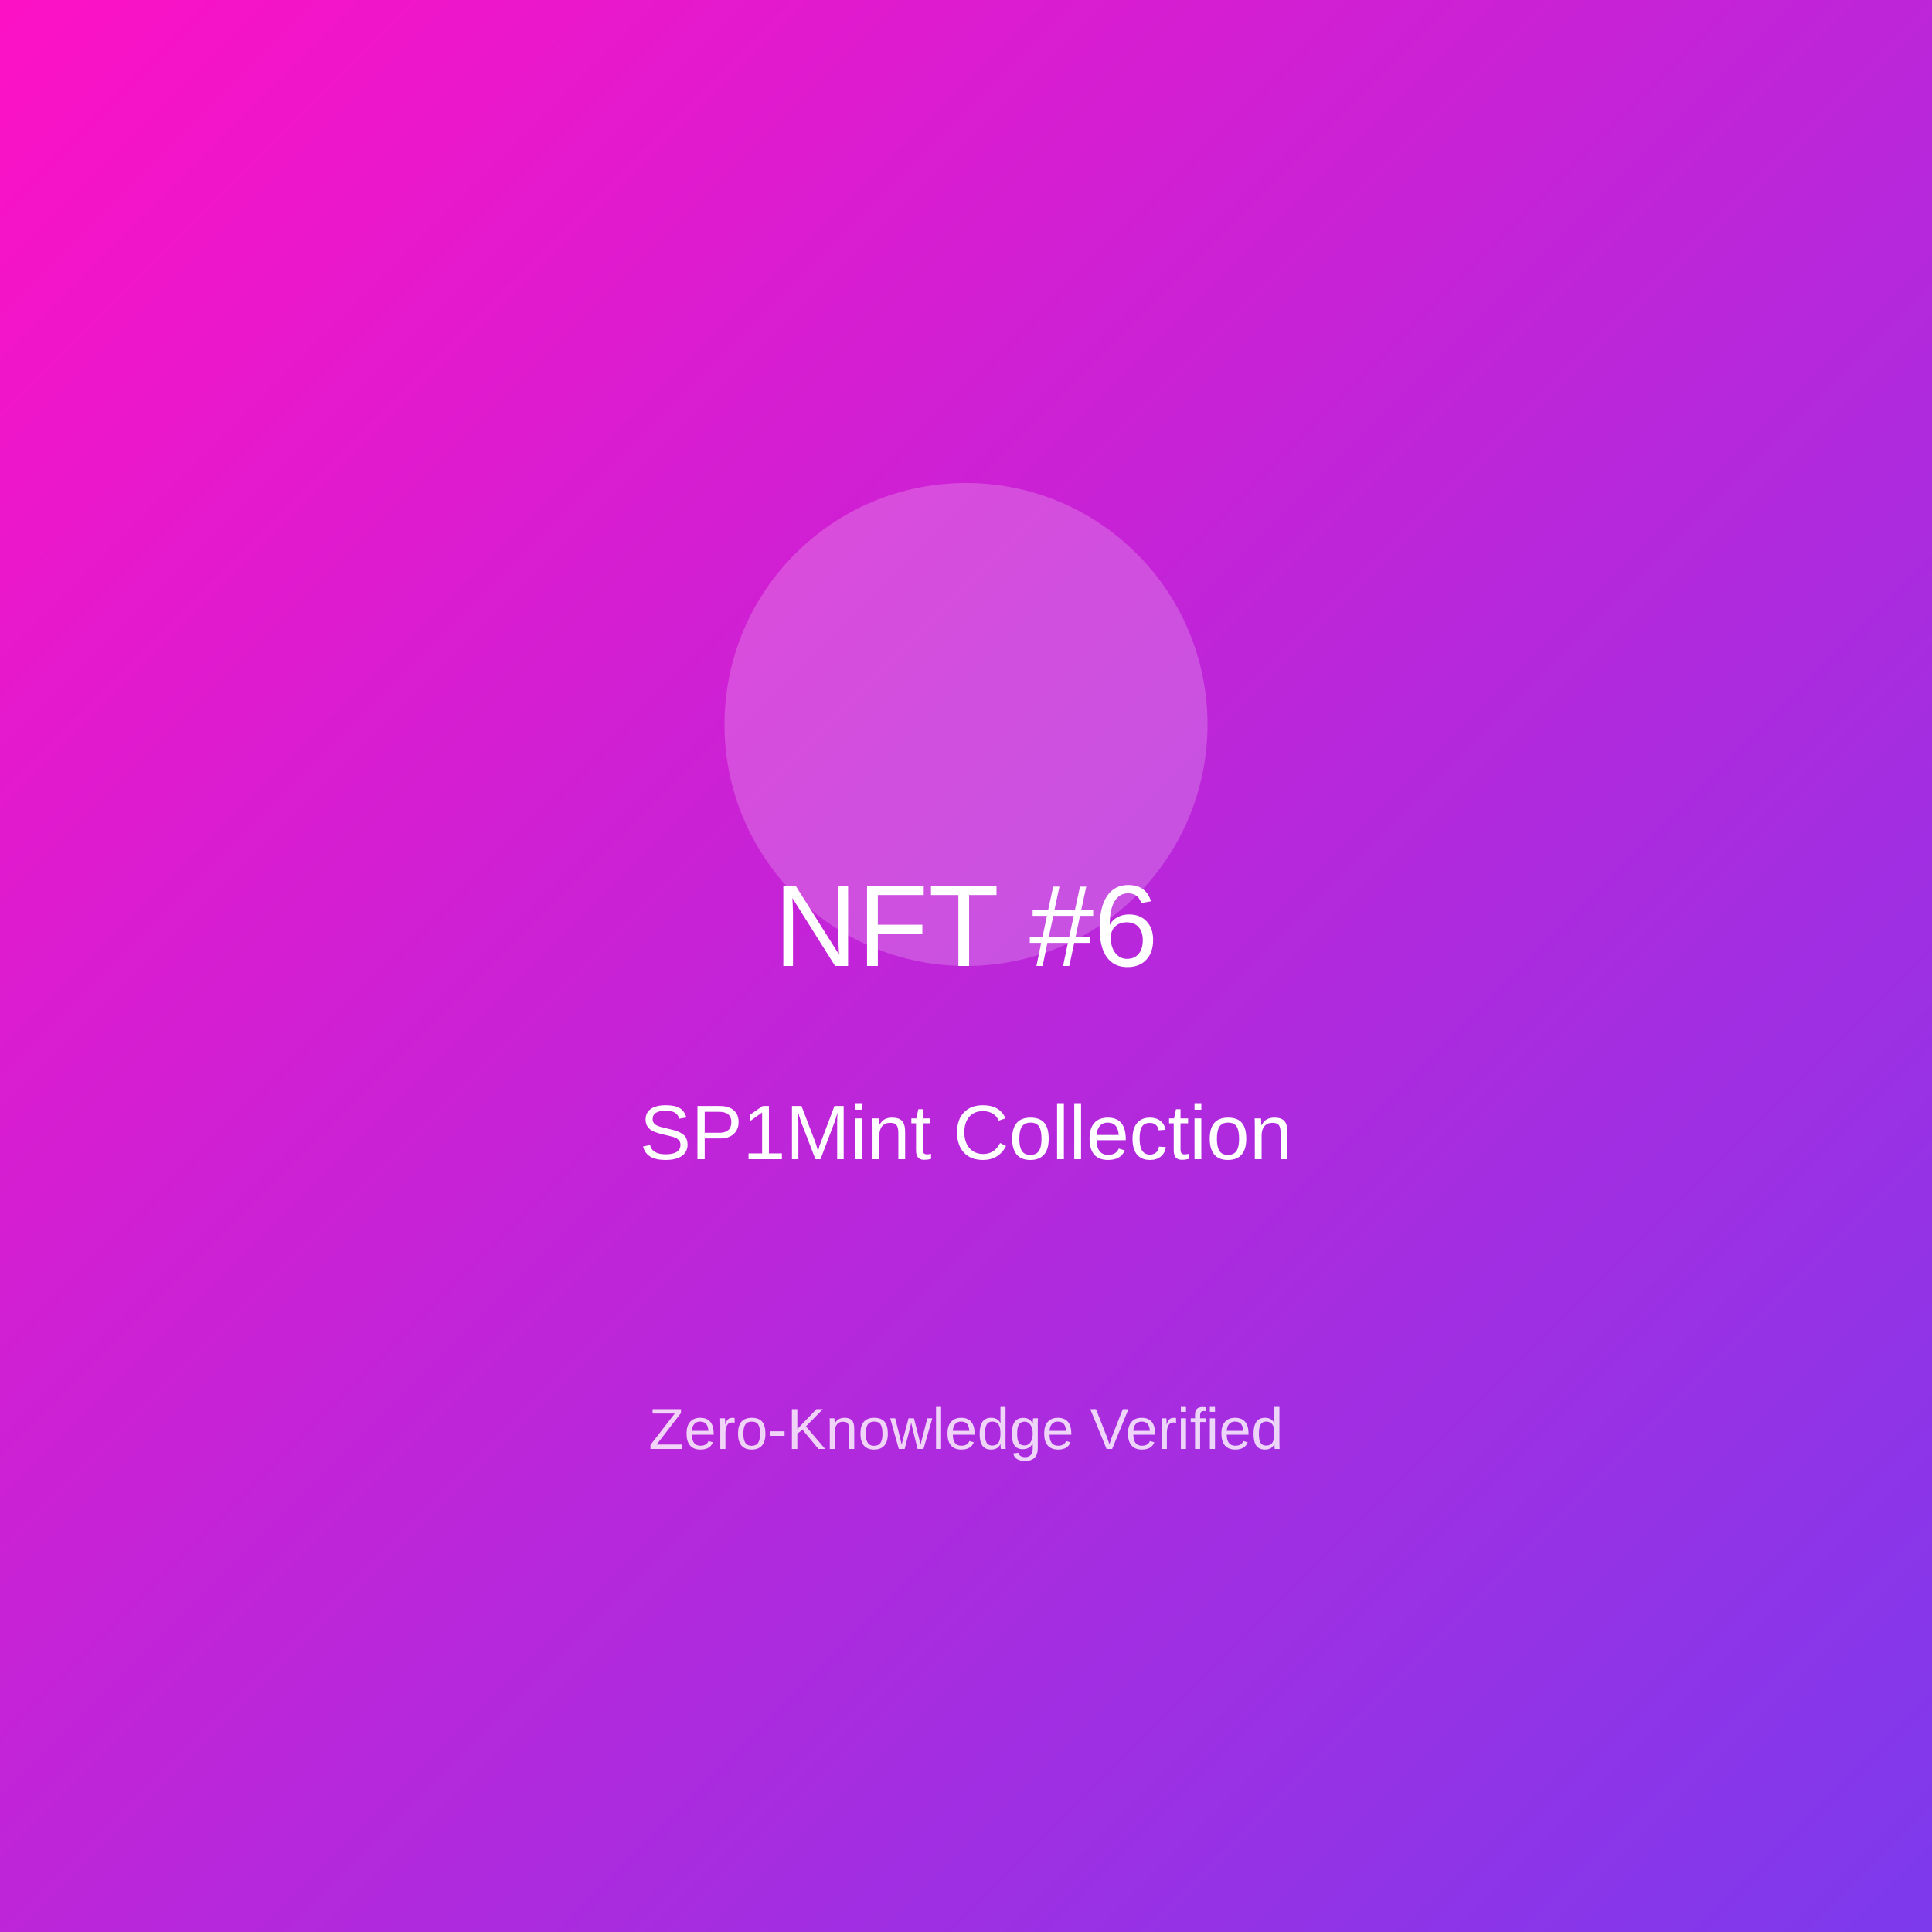
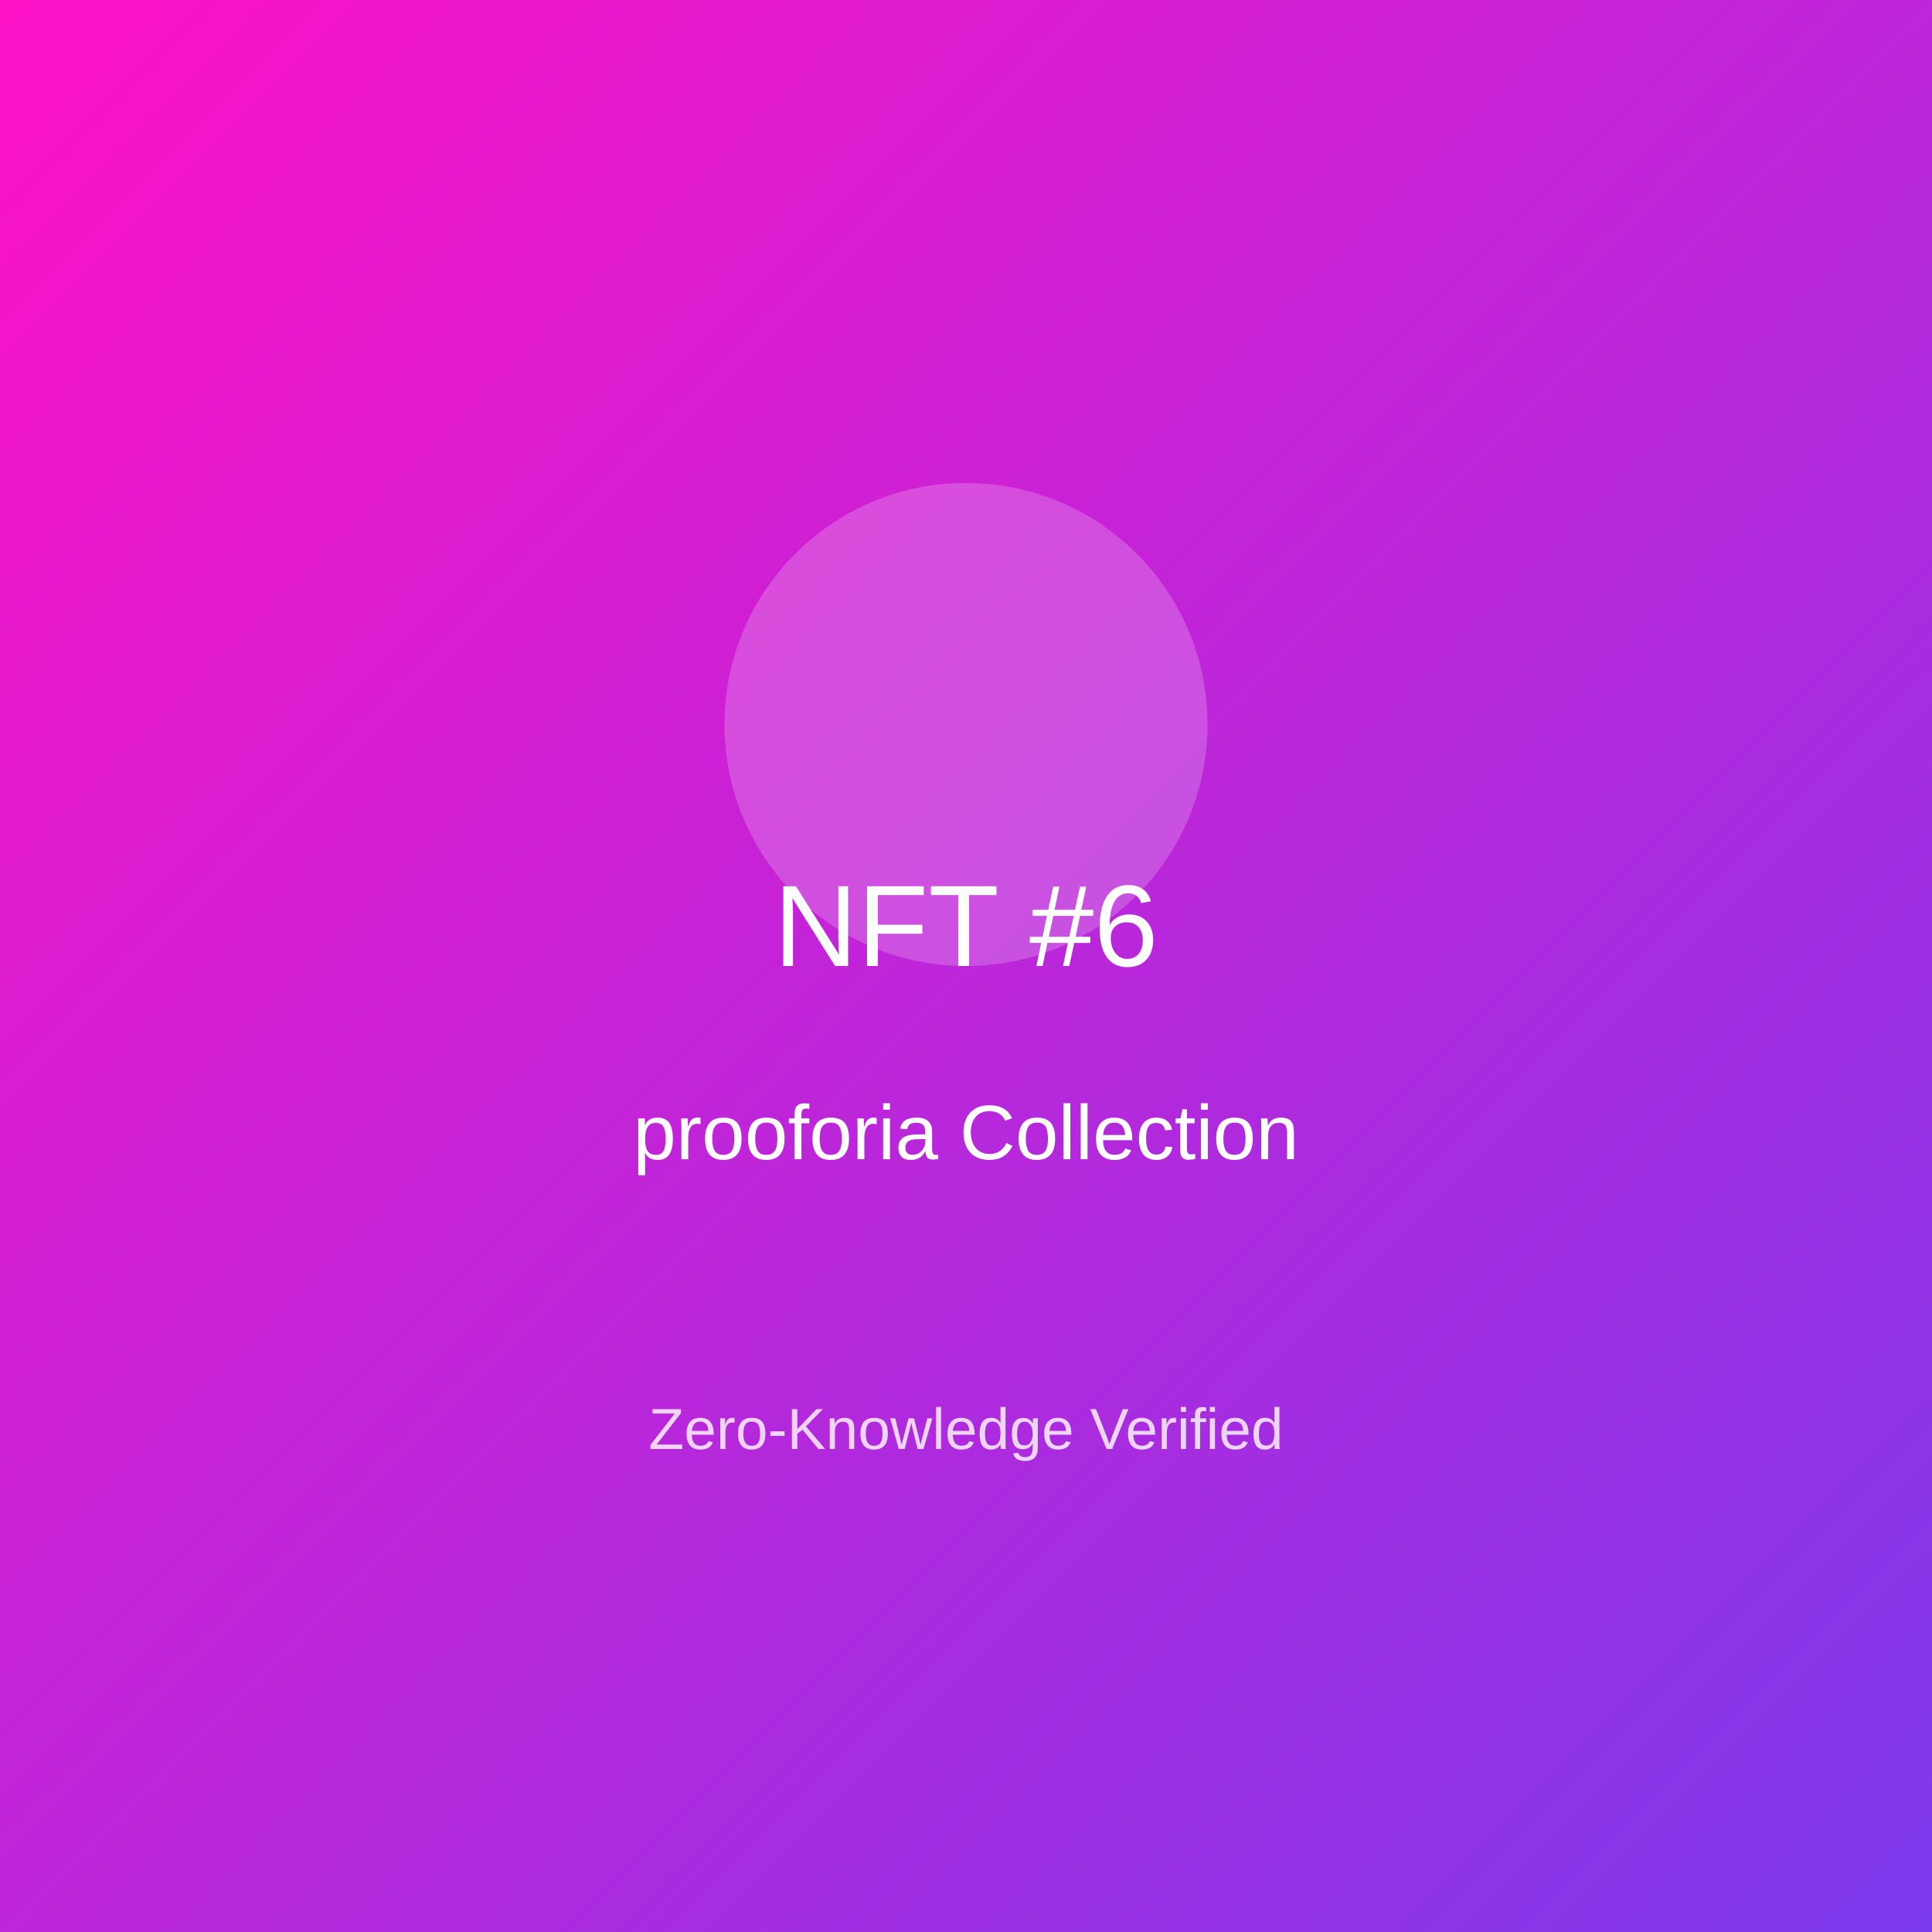
<svg xmlns="http://www.w3.org/2000/svg" width="400" height="400">
  <defs>
    <linearGradient id="grad6" x1="0%" y1="0%" x2="100%" y2="100%">
      <stop offset="0%" style="stop-color:#FE11C5;stop-opacity:1" />
      <stop offset="100%" style="stop-color:#7C3AED;stop-opacity:1" />
    </linearGradient>
  </defs>
  <rect width="100%" height="100%" fill="url(#grad6)" />
  <circle cx="200" cy="150" r="50" fill="rgba(255,255,255,0.2)" />
  <text x="200" y="200" text-anchor="middle" fill="white" font-size="24" font-family="Arial, sans-serif">NFT #6</text>
-   <text x="200" y="240" text-anchor="middle" fill="white" font-size="16" font-family="Arial, sans-serif">SP1Mint Collection</text>
+   <text x="200" y="240" text-anchor="middle" fill="white" font-size="16" font-family="Arial, sans-serif">prooforia Collection</text>
  <text x="200" y="300" text-anchor="middle" fill="rgba(255,255,255,0.8)" font-size="12" font-family="Arial, sans-serif">Zero-Knowledge Verified</text>
</svg>
